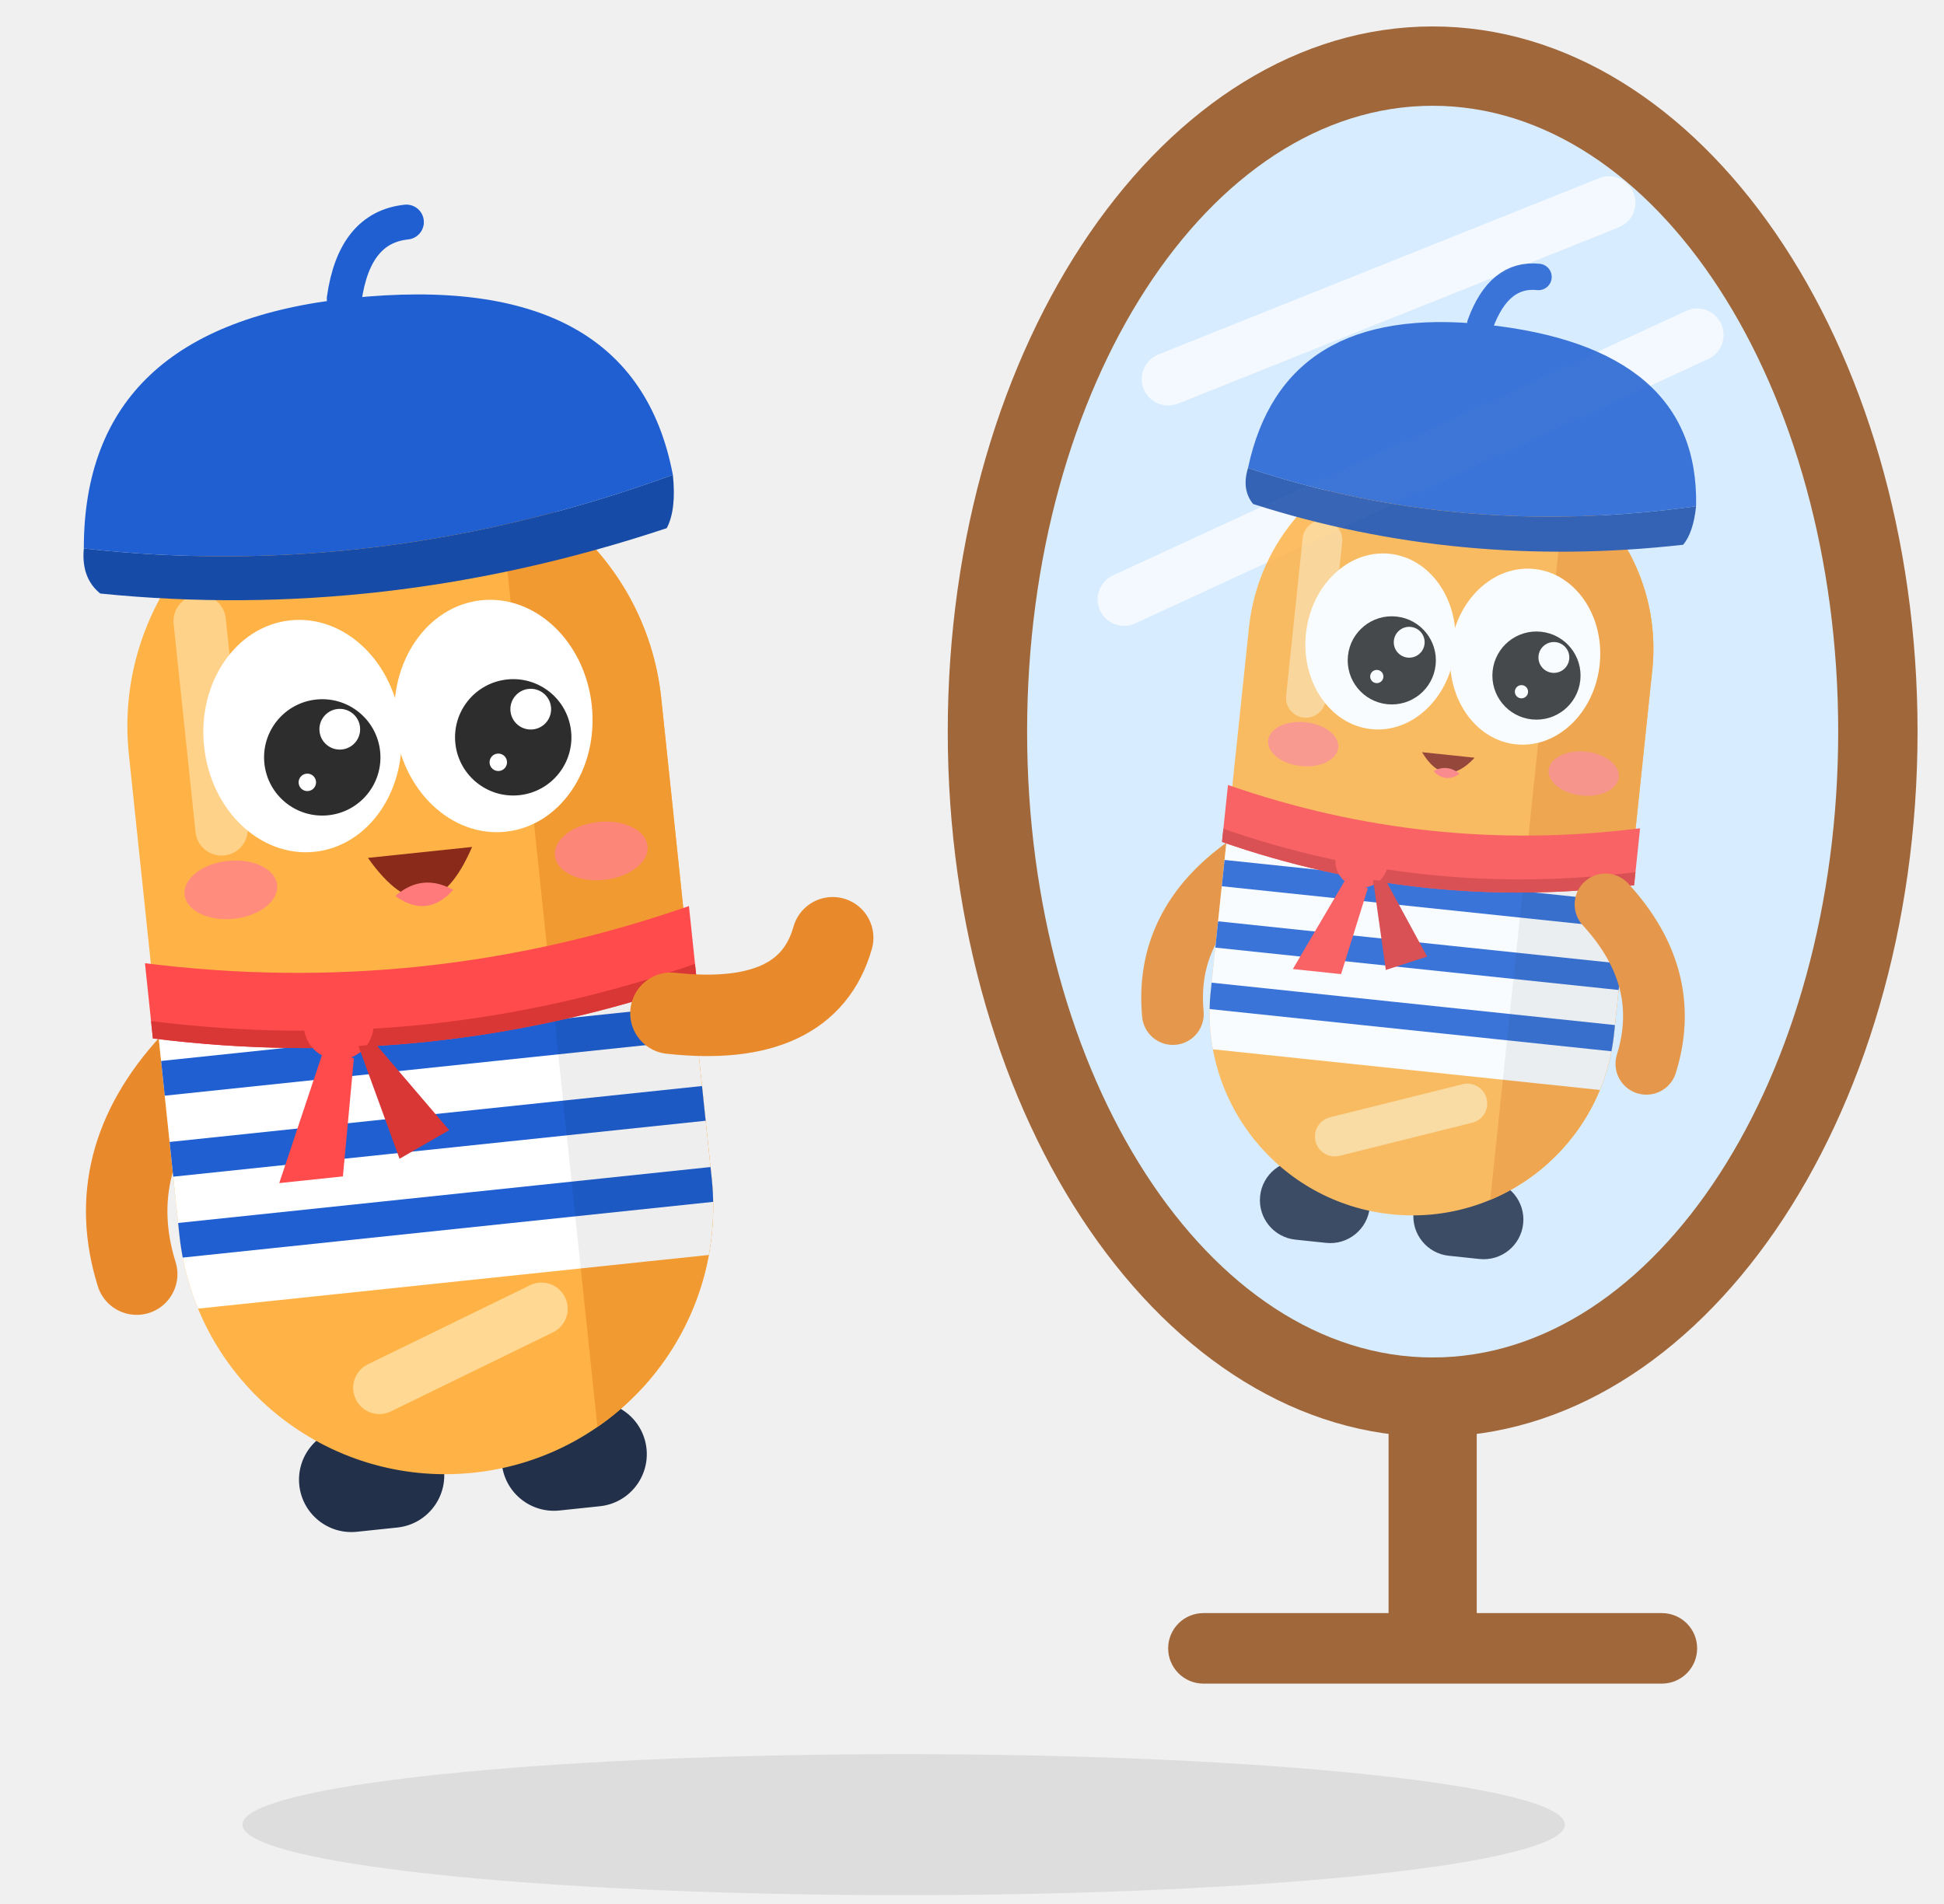
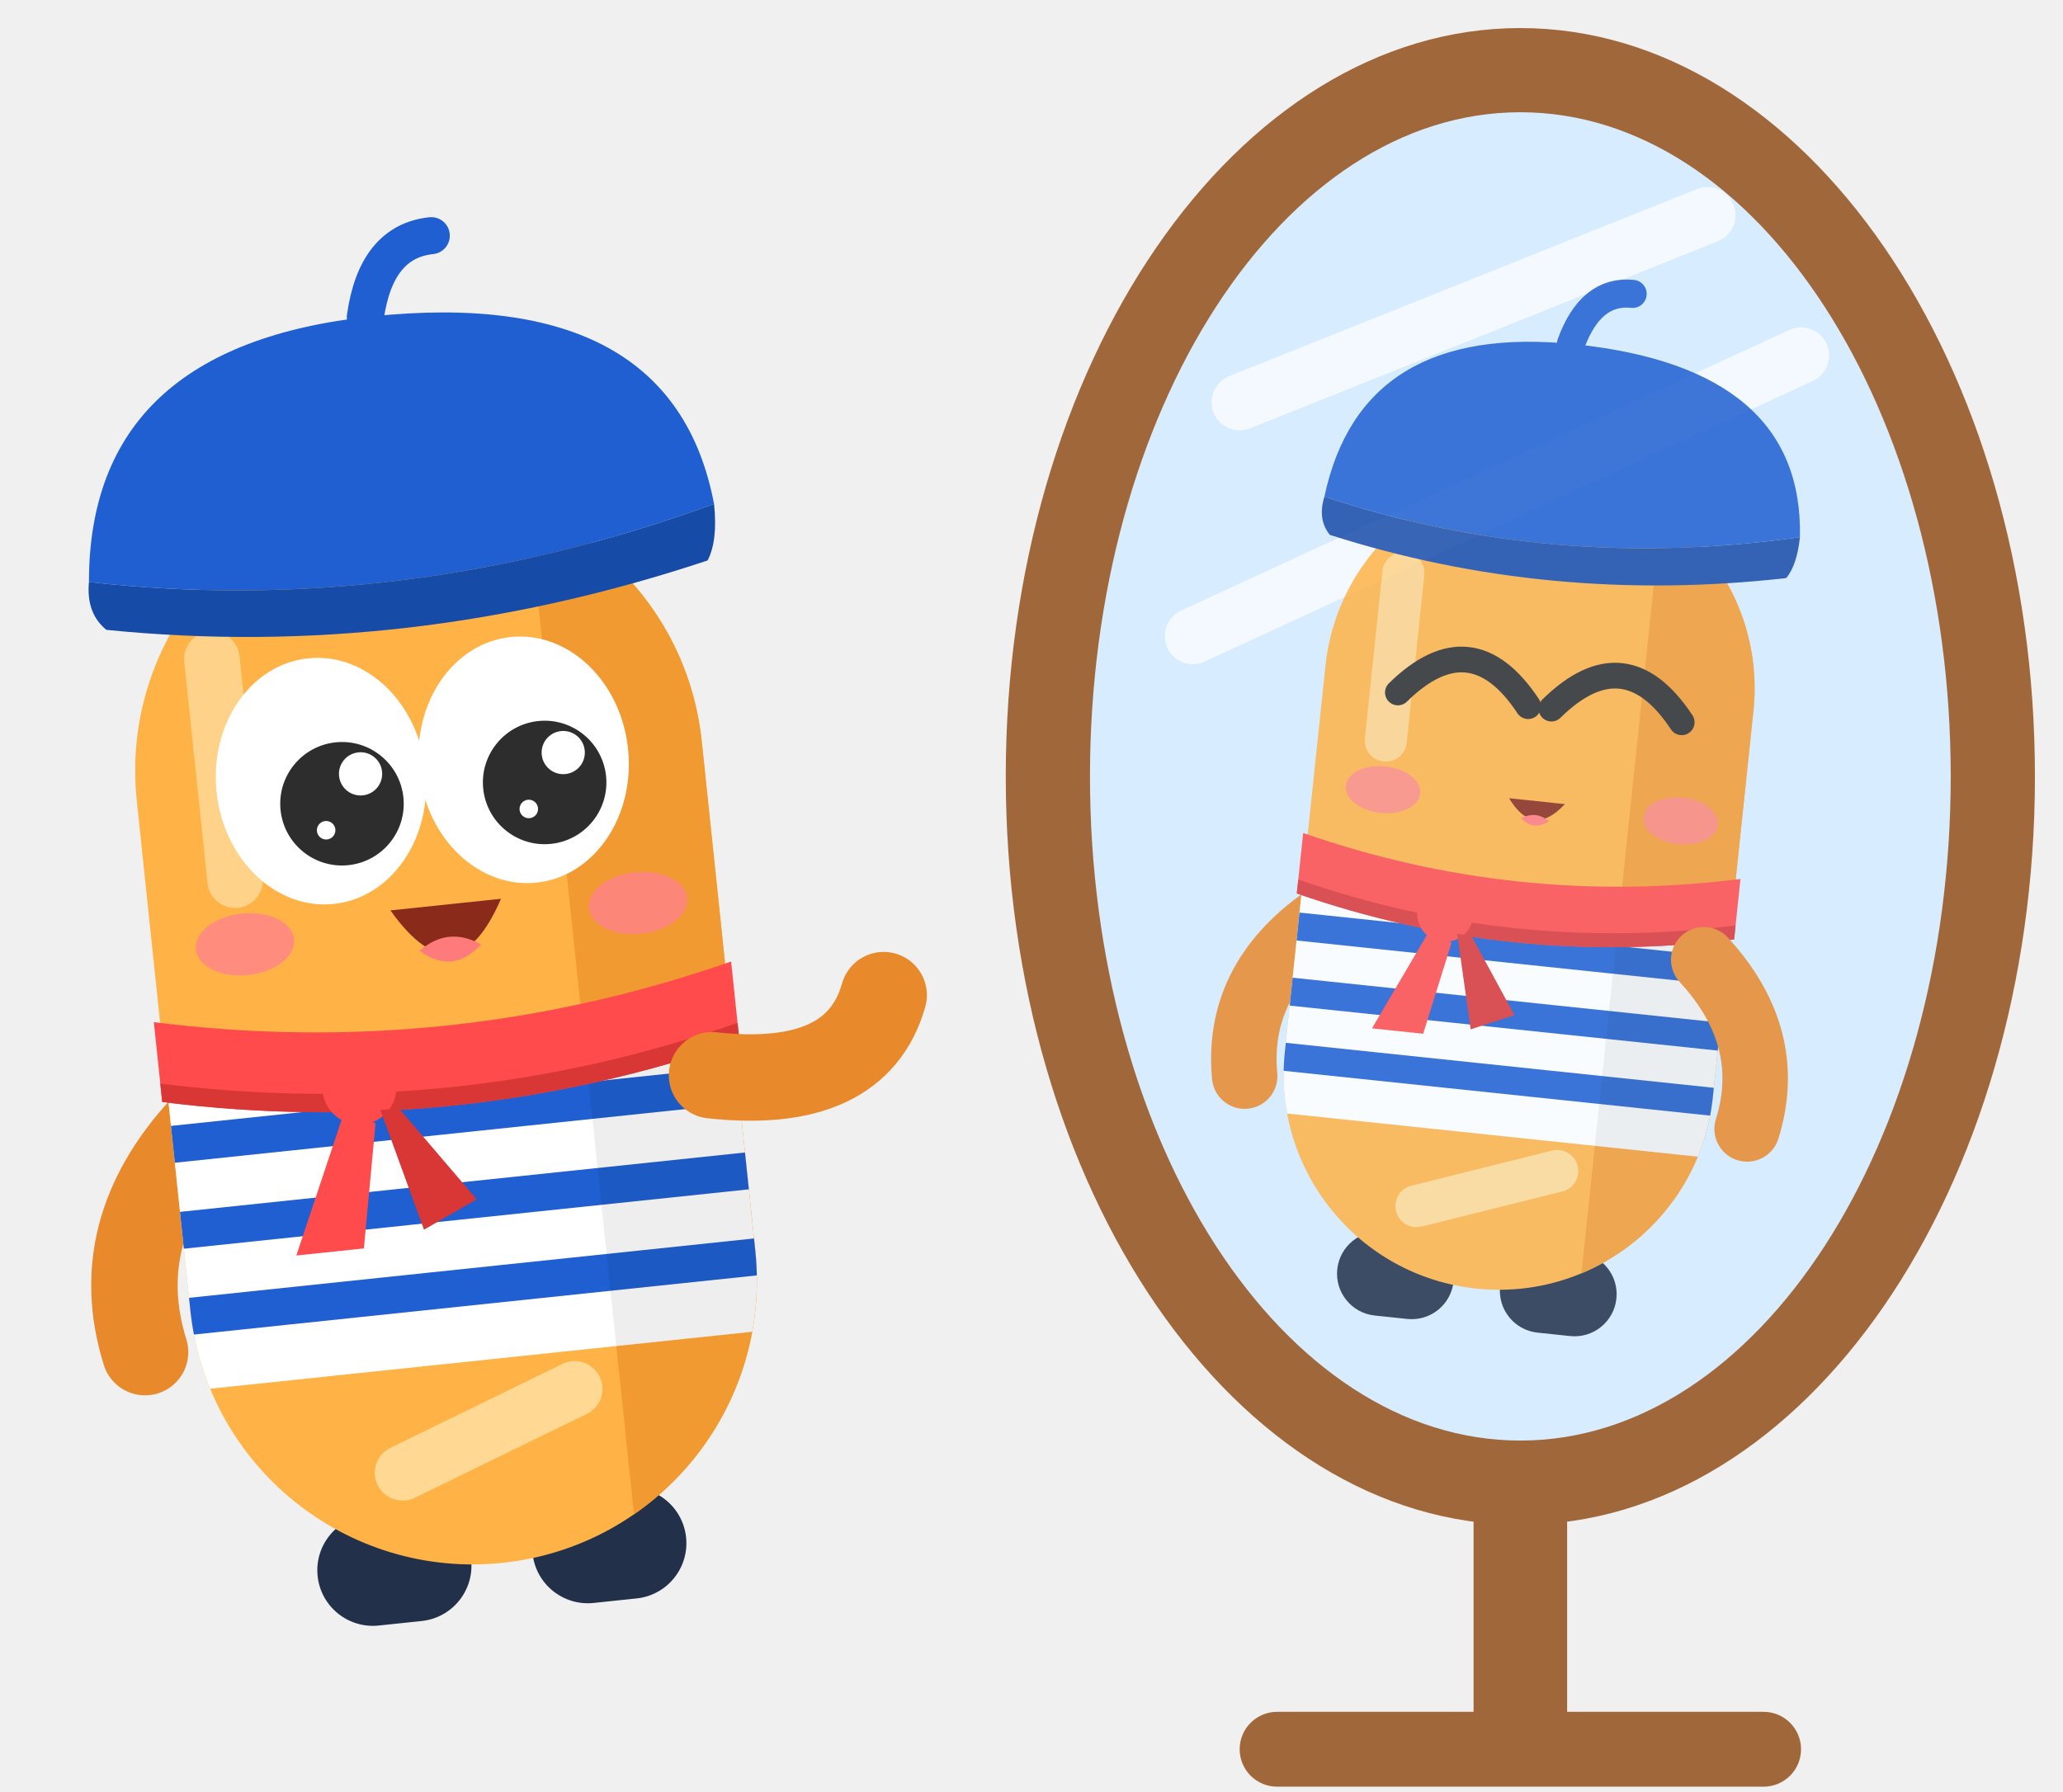
- <svg xmlns="http://www.w3.org/2000/svg" viewBox="95 134 441 432" width="441" height="432">
-   <ellipse cx="300" cy="548" rx="150" ry="16" fill="#000" opacity=".08" />
+ <svg xmlns="http://www.w3.org/2000/svg" viewBox="95 134 441 383" width="441" height="383">
  <g transform="translate(420 300)">
    <ellipse rx="110" ry="160" fill="#a0673a" />
    <ellipse rx="92" ry="142" fill="#d7ecff" />
    <path d="M-60 -80 L40 -120 M-70 -30 L60 -90" stroke="#fff" stroke-width="12" stroke-linecap="round" opacity=".7" />
    <g transform="scale(0.5) translate(0 40)" opacity=".85">
      <g transform="translate(0 0) scale(1) rotate(6)">
        <defs>
          <clipPath id="b11">
            <rect x="-92" y="-170" width="184" height="350" rx="92" />
          </clipPath>
        </defs>
        <rect x="-60" y="160" width="50" height="36" rx="18" fill="#22304a" />
        <rect x="10" y="160" width="50" height="36" rx="18" fill="#22304a" />
        <path d="M-82 30 Q-116 60 -108 100" fill="none" stroke="#e8892c" stroke-width="28" stroke-linecap="round" />
        <g clip-path="url(#b11)">
          <rect x="-92" y="-170" width="184" height="350" fill="#ffb347" />
          <rect x="44" y="-170" width="60" height="350" fill="#f29a32" />
          <rect x="-72" y="-130" width="18" height="90" rx="9" fill="#ffd28a" />
          <rect x="-92" y="10" width="184" height="104" fill="#ffffff" />
          <rect x="-92" y="28" width="184" height="12" fill="#1f5fd1" />
          <rect x="-92" y="56" width="184" height="12" fill="#1f5fd1" />
          <rect x="-92" y="84" width="184" height="12" fill="#1f5fd1" />
          <rect x="44" y="10" width="60" height="104" fill="#000" opacity=".07" />
          <rect x="-40" y="128" width="80" height="18" rx="9" fill="#ffd994" transform="rotate(-20 0 137)" />
        </g>
-         <ellipse cx="-32" cy="-78" rx="34" ry="40" fill="#ffffff" />
-         <ellipse cx="34" cy="-78" rx="34" ry="40" fill="#ffffff" />
-         <circle cx="-26" cy="-70" r="20" fill="#2d2d2d" />
-         <circle cx="40" cy="-70" r="20" fill="#2d2d2d" />
-         <circle cx="-19" cy="-79" r="7" fill="#ffffff" />
-         <circle cx="47" cy="-79" r="7" fill="#ffffff" />
-         <circle cx="-32" cy="-62" r="3" fill="#ffffff" />
-         <circle cx="34" cy="-62" r="3" fill="#ffffff" />
+         <path d="M-60 -70 Q-32 -104 -4 -70" fill="none" stroke="#2d2d2d" stroke-width="11" stroke-linecap="round" />
+         <path d="M6 -70 Q34 -104 62 -70" fill="none" stroke="#2d2d2d" stroke-width="11" stroke-linecap="round" />
        <ellipse cx="-62" cy="-28" rx="16" ry="10" fill="#ff7f8f" opacity=".75" />
        <ellipse cx="66" cy="-28" rx="16" ry="10" fill="#ff7f8f" opacity=".75" />
        <path d="M-8 -30 Q4 -14 16 -30 Z" fill="#8a2a1a" />
        <path d="M-2 -22 Q4 -17 10 -22 Q4 -26 -2 -22 Z" fill="#ff7a7a" />
        <path d="M-94 -6 Q0 16 94 -6 V20 Q0 42 -94 20 Z" fill="#ff4b4b" />
        <path d="M-94 14 Q0 36 94 14 V20 Q0 42 -94 20 Z" fill="#d93636" />
        <circle cx="-30" cy="22" r="12" fill="#ff4b4b" />
        <path d="M-36 30 L-56 74 L-34 74 L-26 34 Z" fill="#ff4b4b" />
        <path d="M-24 30 L-14 70 L4 62 L-18 30 Z" fill="#d93636" />
        <path d="M-100 -150 Q-92 -226 0 -226 Q98 -226 104 -154 Q0 -128 -100 -150 Z" fill="#1f5fd1" />
        <path d="M-100 -150 Q0 -128 104 -154 Q104 -142 100 -136 Q0 -114 -96 -134 Q-102 -140 -100 -150 Z" fill="#174ba8" />
        <path d="M-2 -226 Q4 -250 22 -250" fill="none" stroke="#1f5fd1" stroke-width="12" stroke-linecap="round" />
        <path d="M82 30 Q116 60 108 100" fill="none" stroke="#e8892c" stroke-width="28" stroke-linecap="round" />
      </g>
    </g>
    <rect x="-10" y="150" width="20" height="60" fill="#a0673a" />
    <rect x="-60" y="200" width="120" height="16" rx="8" fill="#a0673a" />
  </g>
  <g transform="translate(190 350) scale(0.66) rotate(-6)">
    <defs>
      <clipPath id="b12">
        <rect x="-92" y="-170" width="184" height="350" rx="92" />
      </clipPath>
    </defs>
    <rect x="-60" y="160" width="50" height="36" rx="18" fill="#22304a" />
    <rect x="10" y="160" width="50" height="36" rx="18" fill="#22304a" />
    <path d="M-82 30 Q-116 60 -108 100" fill="none" stroke="#e8892c" stroke-width="28" stroke-linecap="round" />
    <g clip-path="url(#b12)">
      <rect x="-92" y="-170" width="184" height="350" fill="#ffb347" />
      <rect x="44" y="-170" width="60" height="350" fill="#f29a32" />
      <rect x="-72" y="-130" width="18" height="90" rx="9" fill="#ffd28a" />
      <rect x="-92" y="10" width="184" height="104" fill="#ffffff" />
      <rect x="-92" y="28" width="184" height="12" fill="#1f5fd1" />
      <rect x="-92" y="56" width="184" height="12" fill="#1f5fd1" />
      <rect x="-92" y="84" width="184" height="12" fill="#1f5fd1" />
      <rect x="44" y="10" width="60" height="104" fill="#000" opacity=".07" />
      <rect x="-40" y="128" width="80" height="18" rx="9" fill="#ffd994" transform="rotate(-20 0 137)" />
    </g>
    <ellipse cx="-32" cy="-78" rx="34" ry="40" fill="#ffffff" />
    <ellipse cx="34" cy="-78" rx="34" ry="40" fill="#ffffff" />
    <circle cx="-26" cy="-70" r="20" fill="#2d2d2d" />
    <circle cx="40" cy="-70" r="20" fill="#2d2d2d" />
    <circle cx="-19" cy="-79" r="7" fill="#ffffff" />
    <circle cx="47" cy="-79" r="7" fill="#ffffff" />
    <circle cx="-32" cy="-62" r="3" fill="#ffffff" />
    <circle cx="34" cy="-62" r="3" fill="#ffffff" />
    <ellipse cx="-62" cy="-28" rx="16" ry="10" fill="#ff7f8f" opacity=".75" />
    <ellipse cx="66" cy="-28" rx="16" ry="10" fill="#ff7f8f" opacity=".75" />
    <path d="M-14 -34 Q4 -2 22 -34 Z" fill="#8a2a1a" />
    <path d="M-6 -20 Q4 -11 14 -20 Q4 -27 -6 -20 Z" fill="#ff7a7a" />
    <path d="M-94 -6 Q0 16 94 -6 V20 Q0 42 -94 20 Z" fill="#ff4b4b" />
    <path d="M-94 14 Q0 36 94 14 V20 Q0 42 -94 20 Z" fill="#d93636" />
    <circle cx="-30" cy="22" r="12" fill="#ff4b4b" />
    <path d="M-36 30 L-56 74 L-34 74 L-26 34 Z" fill="#ff4b4b" />
    <path d="M-24 30 L-14 70 L4 62 L-18 30 Z" fill="#d93636" />
    <path d="M-100 -150 Q-92 -226 0 -226 Q98 -226 104 -154 Q0 -128 -100 -150 Z" fill="#1f5fd1" />
    <path d="M-100 -150 Q0 -128 104 -154 Q104 -142 100 -136 Q0 -114 -96 -134 Q-102 -140 -100 -150 Z" fill="#174ba8" />
    <path d="M-2 -226 Q4 -250 22 -250" fill="none" stroke="#1f5fd1" stroke-width="12" stroke-linecap="round" />
    <path d="M84 30 Q130 40 142 10" fill="none" stroke="#e8892c" stroke-width="28" stroke-linecap="round" />
  </g>
</svg>
